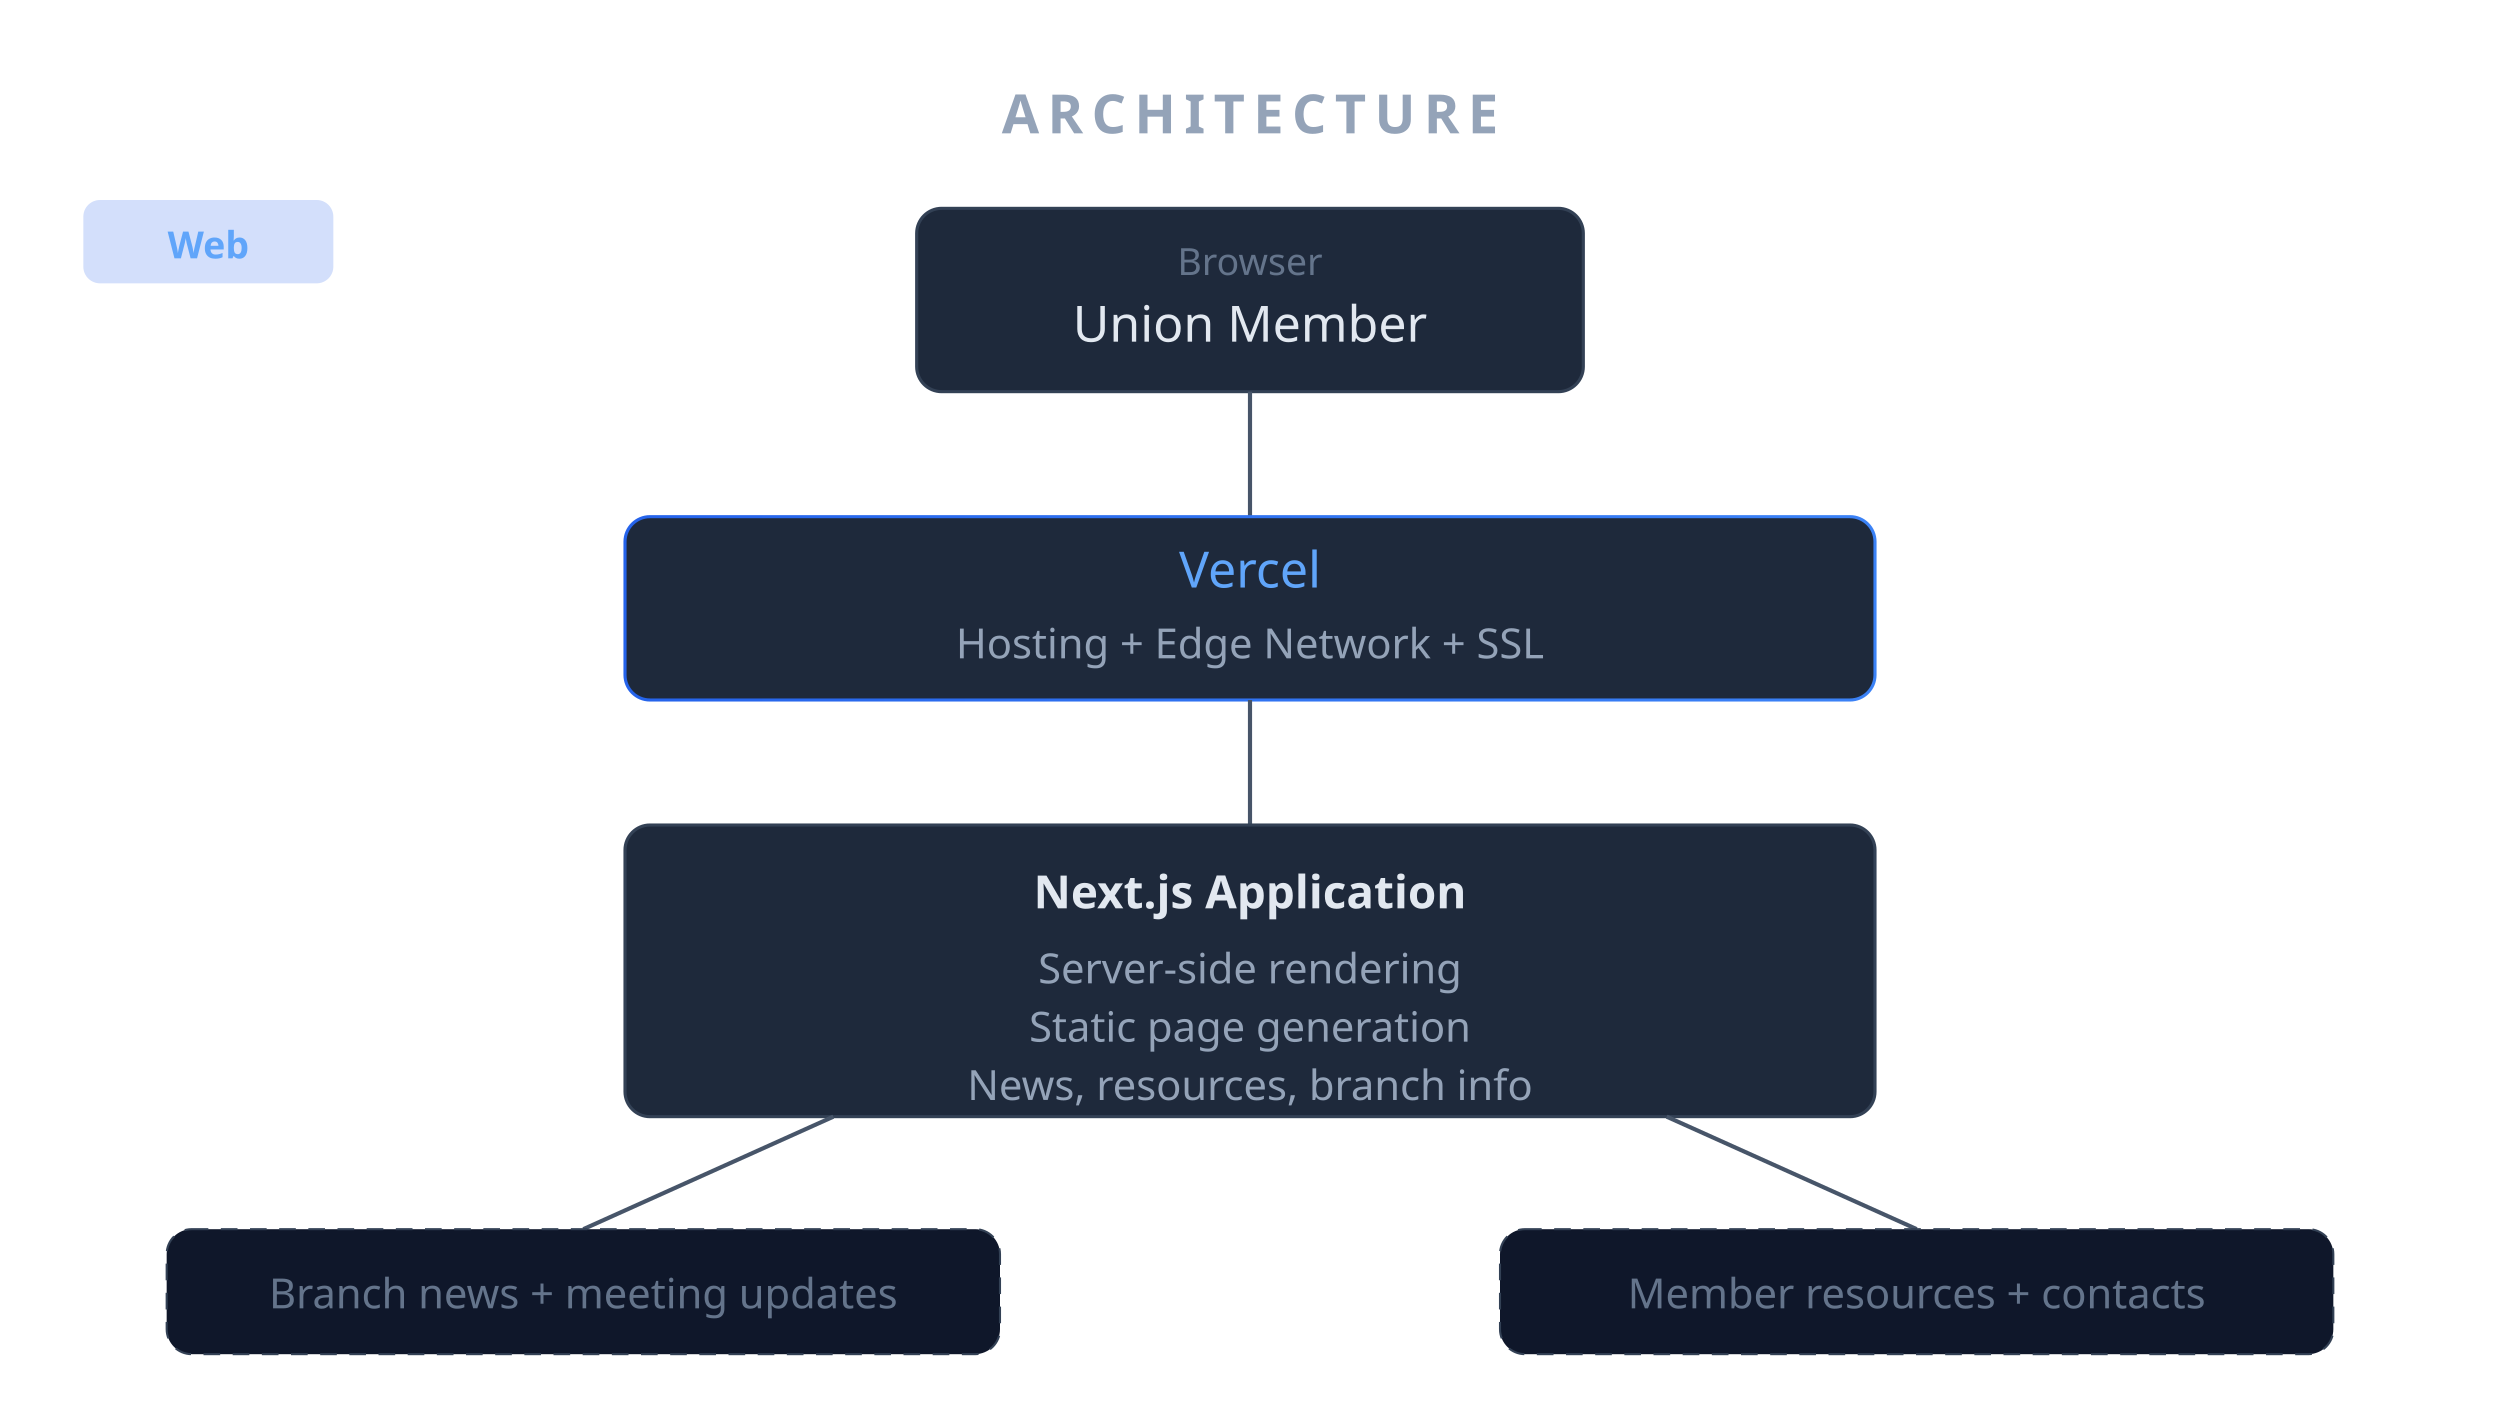
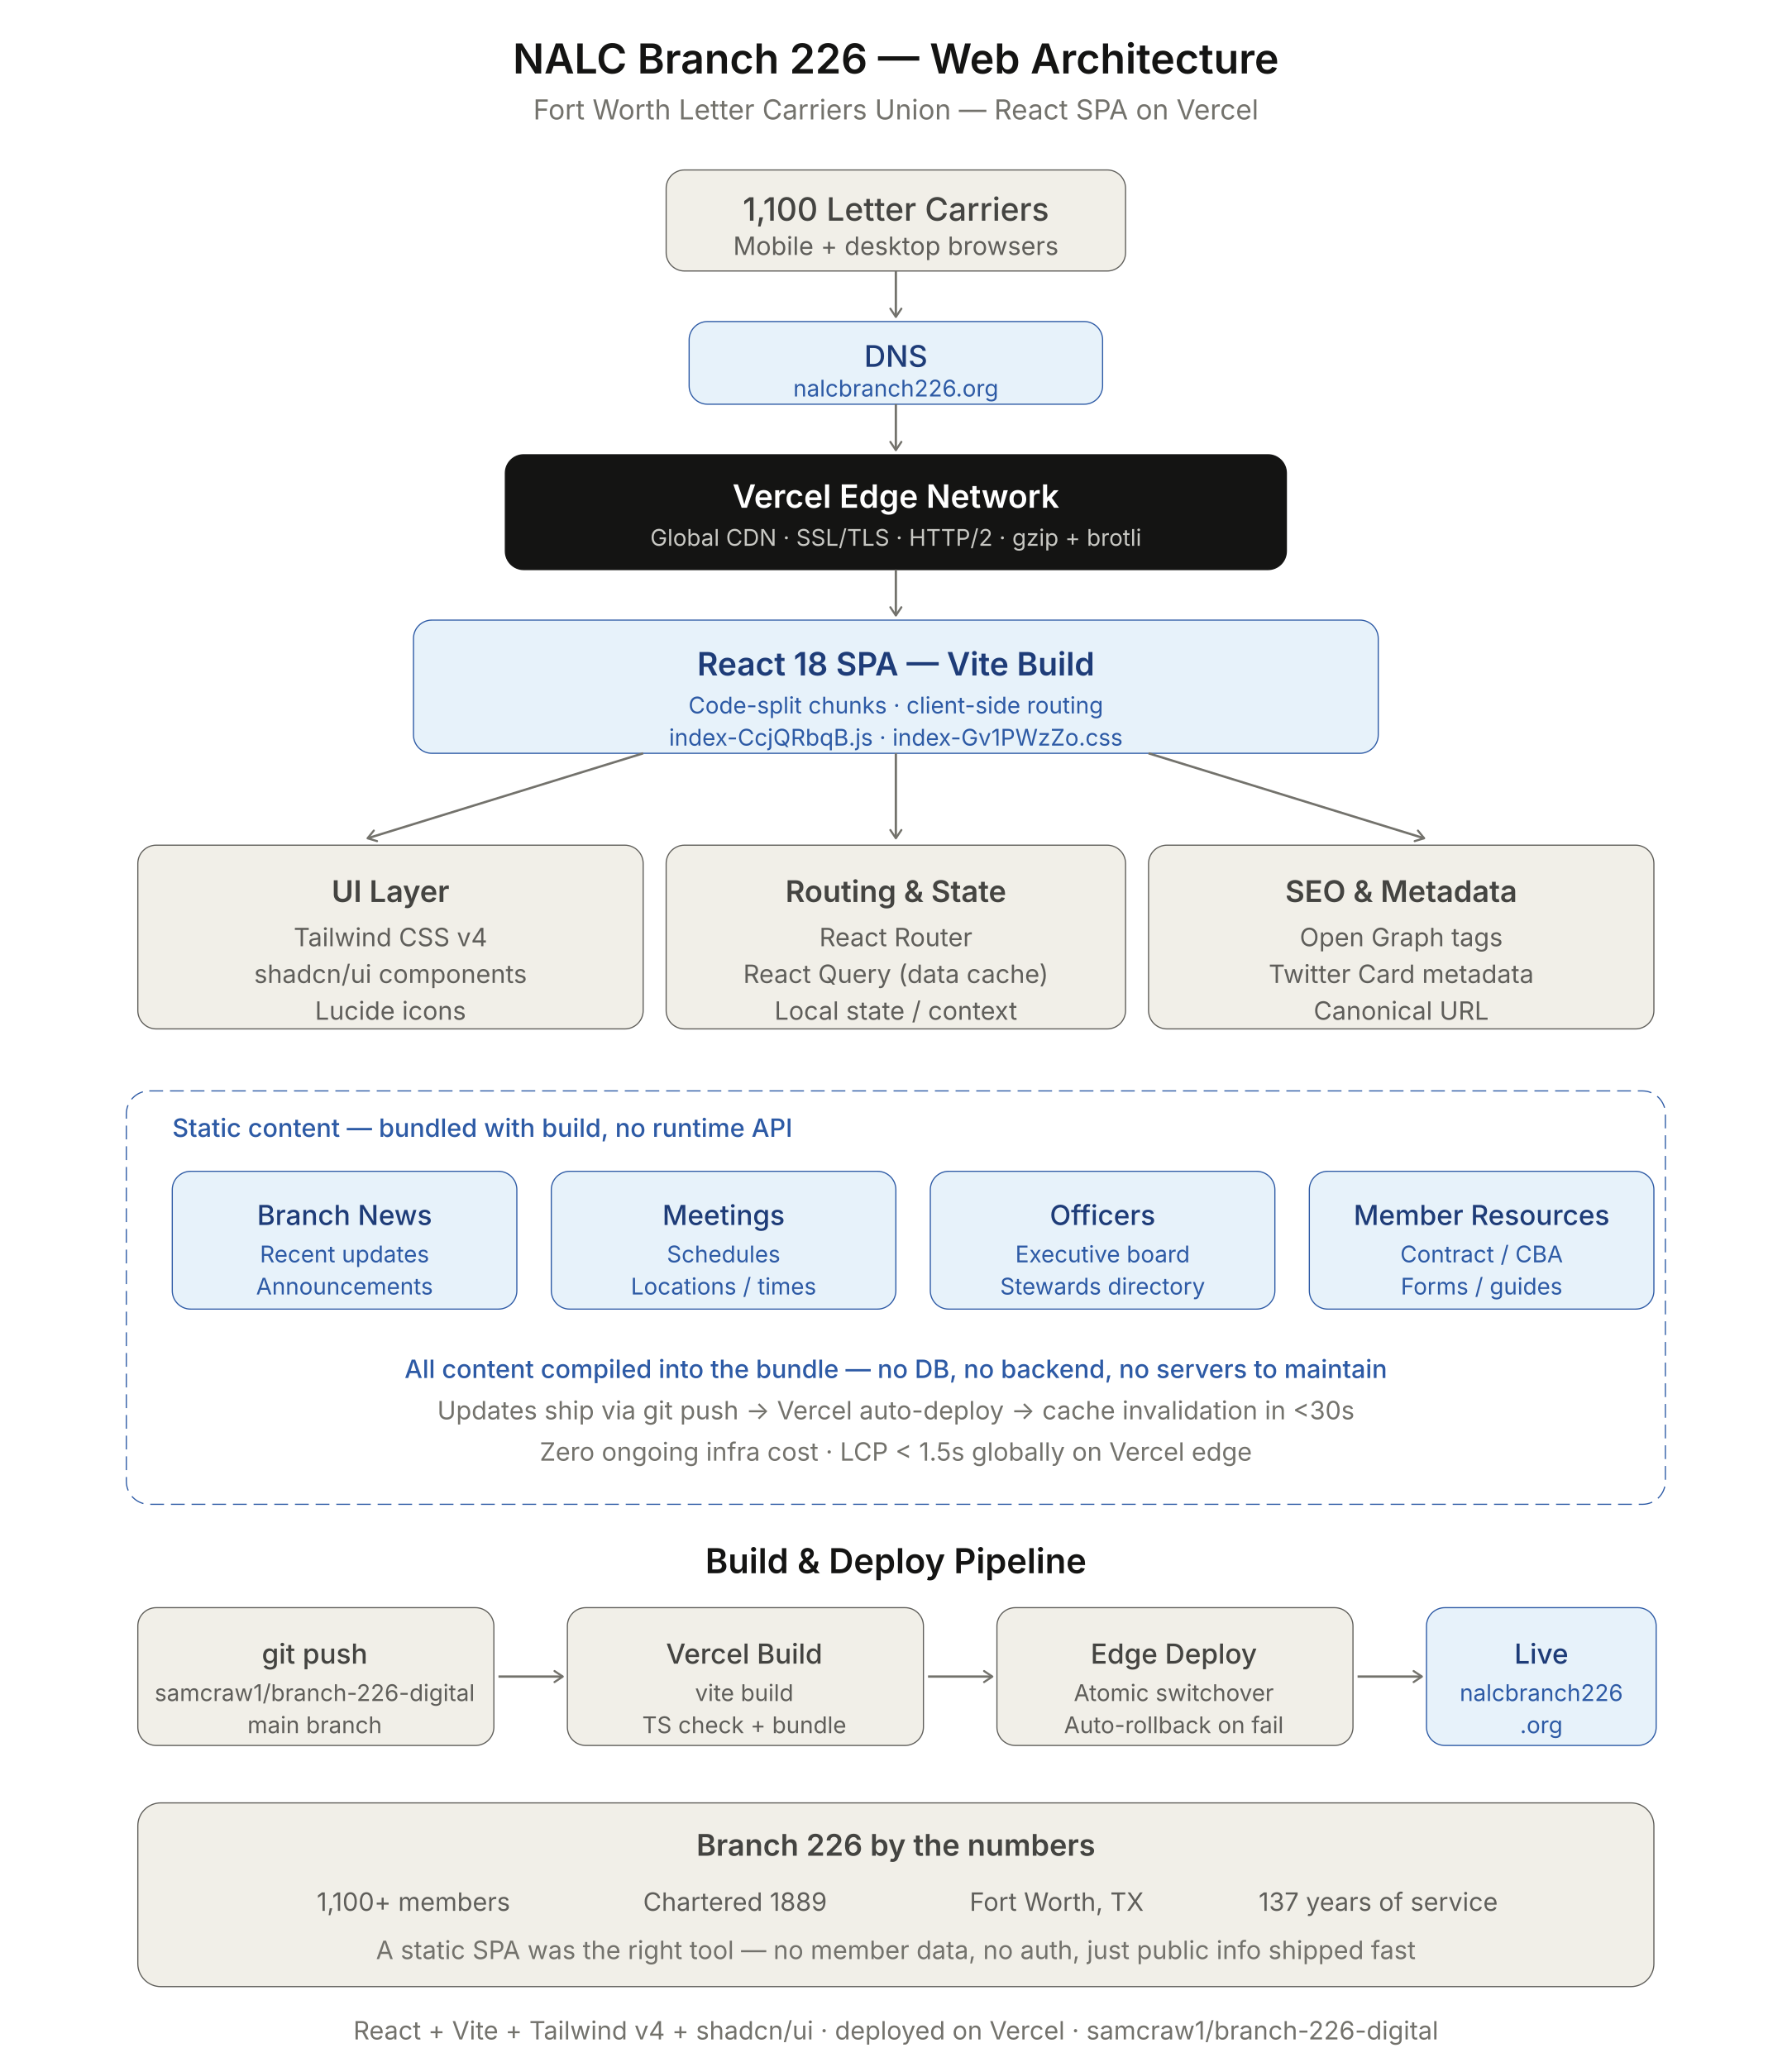
- <svg xmlns="http://www.w3.org/2000/svg" width="600" height="340" viewBox="0 0 600 340" style="background:#0f172a;border-radius:12px">
+ <svg xmlns="http://www.w3.org/2000/svg" width="100%" viewBox="0 0 780 900">
  <defs>
-     <linearGradient id="nalc-accent" x1="0" y1="0" x2="1" y2="0">
-       <stop offset="0%" stop-color="#2563eb" />
-       <stop offset="100%" stop-color="#3b82f6" />
-     </linearGradient>
+     <marker id="arrow" viewBox="0 0 10 10" refX="8" refY="5" markerWidth="6" markerHeight="6" orient="auto-start-reverse">
+       <path d="M2 1L8 5L2 9" fill="none" stroke="context-stroke" stroke-width="1.5" stroke-linecap="round" stroke-linejoin="round" />
+     </marker>
  </defs>
-   <text x="300" y="32" text-anchor="middle" font-family="system-ui,sans-serif" font-size="13" font-weight="600" fill="#94a3b8" letter-spacing="2">ARCHITECTURE</text>
-   <rect x="220" y="50" width="160" height="44" rx="6" fill="#1e293b" stroke="#334155" stroke-width="0.75" />
-   <text x="300" y="66" text-anchor="middle" font-family="system-ui,sans-serif" font-size="9" fill="#64748b">Browser</text>
-   <text x="300" y="82" text-anchor="middle" font-family="system-ui,sans-serif" font-size="12" font-weight="500" fill="#e2e8f0">Union Member</text>
-   <line x1="300" y1="94" x2="300" y2="124" stroke="#475569" stroke-width="1" />
-   <rect x="150" y="124" width="300" height="44" rx="6" fill="#1e293b" stroke="url(#nalc-accent)" stroke-width="0.75" />
-   <text x="300" y="141" text-anchor="middle" font-family="system-ui,sans-serif" font-size="12" font-weight="500" fill="#60a5fa">Vercel</text>
-   <text x="300" y="158" text-anchor="middle" font-family="system-ui,sans-serif" font-size="10" fill="#94a3b8">Hosting + Edge Network + SSL</text>
-   <line x1="300" y1="168" x2="300" y2="198" stroke="#475569" stroke-width="1" />
-   <rect x="150" y="198" width="300" height="70" rx="6" fill="#1e293b" stroke="#334155" stroke-width="0.75" />
-   <text x="300" y="218" text-anchor="middle" font-family="system-ui,sans-serif" font-size="11" font-weight="600" fill="#e2e8f0">Next.js Application</text>
-   <text x="300" y="236" text-anchor="middle" font-family="system-ui,sans-serif" font-size="10" fill="#94a3b8">Server-side rendering</text>
-   <text x="300" y="250" text-anchor="middle" font-family="system-ui,sans-serif" font-size="10" fill="#94a3b8">Static page generation</text>
-   <text x="300" y="264" text-anchor="middle" font-family="system-ui,sans-serif" font-size="10" fill="#94a3b8">News, resources, branch info</text>
-   <line x1="200" y1="268" x2="140" y2="295" stroke="#475569" stroke-width="1" />
-   <line x1="400" y1="268" x2="460" y2="295" stroke="#475569" stroke-width="1" />
-   <rect x="40" y="295" width="200" height="30" rx="6" fill="#0f172a" stroke="#334155" stroke-width="0.5" stroke-dasharray="4 3" />
-   <text x="140" y="314" text-anchor="middle" font-family="system-ui,sans-serif" font-size="10" fill="#64748b">Branch news + meeting updates</text>
-   <rect x="360" y="295" width="200" height="30" rx="6" fill="#0f172a" stroke="#334155" stroke-width="0.5" stroke-dasharray="4 3" />
-   <text x="460" y="314" text-anchor="middle" font-family="system-ui,sans-serif" font-size="10" fill="#64748b">Member resources + contacts</text>
-   <rect x="20" y="48" width="60" height="20" rx="4" fill="#2563eb" fill-opacity="0.2" />
-   <text x="50" y="62" text-anchor="middle" font-family="system-ui,sans-serif" font-size="9" font-weight="600" fill="#60a5fa">Web</text>
+   <style>
+   text { font-family: "Anthropic Sans", -apple-system, system-ui, "Segoe UI", sans-serif; }
+ </style>
+   <text x="390" y="32" text-anchor="middle" font-size="18" font-weight="600" fill="rgb(20,20,19)">NALC Branch 226 — Web Architecture</text>
+   <text x="390" y="52" text-anchor="middle" font-size="12" fill="rgb(115,114,108)">Fort Worth Letter Carriers Union — React SPA on Vercel</text>
+   <rect x="290" y="74" width="200" height="44" rx="8" fill="rgb(241,239,232)" stroke="rgb(95,94,90)" stroke-width="0.5" />
+   <text x="390" y="91" text-anchor="middle" dominant-baseline="central" font-size="14" font-weight="500" fill="rgb(68,68,65)">1,100 Letter Carriers</text>
+   <text x="390" y="107" text-anchor="middle" dominant-baseline="central" font-size="11" fill="rgb(95,94,90)">Mobile + desktop browsers</text>
+   <line x1="390" y1="118" x2="390" y2="138" stroke="rgb(115,114,108)" stroke-width="1" marker-end="url(#arrow)" />
+   <rect x="300" y="140" width="180" height="36" rx="8" fill="rgb(231,242,250)" stroke="rgb(45,90,165)" stroke-width="0.5" />
+   <text x="390" y="155" text-anchor="middle" dominant-baseline="central" font-size="13" font-weight="500" fill="rgb(30,60,120)">DNS</text>
+   <text x="390" y="169" text-anchor="middle" dominant-baseline="central" font-size="10" fill="rgb(45,90,165)">nalcbranch226.org</text>
+   <line x1="390" y1="176" x2="390" y2="196" stroke="rgb(115,114,108)" stroke-width="1" marker-end="url(#arrow)" />
+   <rect x="220" y="198" width="340" height="50" rx="8" fill="rgb(20,20,19)" stroke="rgb(20,20,19)" stroke-width="0.5" />
+   <text x="390" y="216" text-anchor="middle" dominant-baseline="central" font-size="14" font-weight="600" fill="rgb(255,255,255)">Vercel Edge Network</text>
+   <text x="390" y="234" text-anchor="middle" dominant-baseline="central" font-size="10" fill="rgb(200,200,195)">Global CDN · SSL/TLS · HTTP/2 · gzip + brotli</text>
+   <line x1="390" y1="248" x2="390" y2="268" stroke="rgb(115,114,108)" stroke-width="1" marker-end="url(#arrow)" />
+   <rect x="180" y="270" width="420" height="58" rx="8" fill="rgb(231,242,250)" stroke="rgb(45,90,165)" stroke-width="0.5" />
+   <text x="390" y="289" text-anchor="middle" dominant-baseline="central" font-size="14" font-weight="600" fill="rgb(30,60,120)">React 18 SPA — Vite Build</text>
+   <text x="390" y="307" text-anchor="middle" dominant-baseline="central" font-size="10" fill="rgb(45,90,165)">Code-split chunks · client-side routing</text>
+   <text x="390" y="321" text-anchor="middle" dominant-baseline="central" font-size="10" fill="rgb(45,90,165)">index-CcjQRbqB.js · index-Gv1PWzZo.css</text>
+   <line x1="280" y1="328" x2="160" y2="365" stroke="rgb(115,114,108)" stroke-width="1" marker-end="url(#arrow)" />
+   <line x1="390" y1="328" x2="390" y2="365" stroke="rgb(115,114,108)" stroke-width="1" marker-end="url(#arrow)" />
+   <line x1="500" y1="328" x2="620" y2="365" stroke="rgb(115,114,108)" stroke-width="1" marker-end="url(#arrow)" />
+   <rect x="60" y="368" width="220" height="80" rx="8" fill="rgb(241,239,232)" stroke="rgb(95,94,90)" stroke-width="0.5" />
+   <text x="170" y="388" text-anchor="middle" dominant-baseline="central" font-size="13" font-weight="600" fill="rgb(68,68,65)">UI Layer</text>
+   <text x="170" y="408" text-anchor="middle" dominant-baseline="central" font-size="11" fill="rgb(95,94,90)">Tailwind CSS v4</text>
+   <text x="170" y="424" text-anchor="middle" dominant-baseline="central" font-size="11" fill="rgb(95,94,90)">shadcn/ui components</text>
+   <text x="170" y="440" text-anchor="middle" dominant-baseline="central" font-size="11" fill="rgb(95,94,90)">Lucide icons</text>
+   <rect x="290" y="368" width="200" height="80" rx="8" fill="rgb(241,239,232)" stroke="rgb(95,94,90)" stroke-width="0.5" />
+   <text x="390" y="388" text-anchor="middle" dominant-baseline="central" font-size="13" font-weight="600" fill="rgb(68,68,65)">Routing &amp; State</text>
+   <text x="390" y="408" text-anchor="middle" dominant-baseline="central" font-size="11" fill="rgb(95,94,90)">React Router</text>
+   <text x="390" y="424" text-anchor="middle" dominant-baseline="central" font-size="11" fill="rgb(95,94,90)">React Query (data cache)</text>
+   <text x="390" y="440" text-anchor="middle" dominant-baseline="central" font-size="11" fill="rgb(95,94,90)">Local state / context</text>
+   <rect x="500" y="368" width="220" height="80" rx="8" fill="rgb(241,239,232)" stroke="rgb(95,94,90)" stroke-width="0.5" />
+   <text x="610" y="388" text-anchor="middle" dominant-baseline="central" font-size="13" font-weight="600" fill="rgb(68,68,65)">SEO &amp; Metadata</text>
+   <text x="610" y="408" text-anchor="middle" dominant-baseline="central" font-size="11" fill="rgb(95,94,90)">Open Graph tags</text>
+   <text x="610" y="424" text-anchor="middle" dominant-baseline="central" font-size="11" fill="rgb(95,94,90)">Twitter Card metadata</text>
+   <text x="610" y="440" text-anchor="middle" dominant-baseline="central" font-size="11" fill="rgb(95,94,90)">Canonical URL</text>
+   <rect x="55" y="475" width="670" height="180" rx="10" fill="none" stroke="rgb(45,90,165)" stroke-width="0.5" stroke-dasharray="6 3" />
+   <text x="75" y="495" font-size="11" font-weight="500" fill="rgb(45,90,165)">Static content — bundled with build, no runtime API</text>
+   <rect x="75" y="510" width="150" height="60" rx="8" fill="rgb(231,242,250)" stroke="rgb(45,90,165)" stroke-width="0.5" />
+   <text x="150" y="529" text-anchor="middle" dominant-baseline="central" font-size="12" font-weight="500" fill="rgb(30,60,120)">Branch News</text>
+   <text x="150" y="546" text-anchor="middle" dominant-baseline="central" font-size="10" fill="rgb(45,90,165)">Recent updates</text>
+   <text x="150" y="560" text-anchor="middle" dominant-baseline="central" font-size="10" fill="rgb(45,90,165)">Announcements</text>
+   <rect x="240" y="510" width="150" height="60" rx="8" fill="rgb(231,242,250)" stroke="rgb(45,90,165)" stroke-width="0.5" />
+   <text x="315" y="529" text-anchor="middle" dominant-baseline="central" font-size="12" font-weight="500" fill="rgb(30,60,120)">Meetings</text>
+   <text x="315" y="546" text-anchor="middle" dominant-baseline="central" font-size="10" fill="rgb(45,90,165)">Schedules</text>
+   <text x="315" y="560" text-anchor="middle" dominant-baseline="central" font-size="10" fill="rgb(45,90,165)">Locations / times</text>
+   <rect x="405" y="510" width="150" height="60" rx="8" fill="rgb(231,242,250)" stroke="rgb(45,90,165)" stroke-width="0.5" />
+   <text x="480" y="529" text-anchor="middle" dominant-baseline="central" font-size="12" font-weight="500" fill="rgb(30,60,120)">Officers</text>
+   <text x="480" y="546" text-anchor="middle" dominant-baseline="central" font-size="10" fill="rgb(45,90,165)">Executive board</text>
+   <text x="480" y="560" text-anchor="middle" dominant-baseline="central" font-size="10" fill="rgb(45,90,165)">Stewards directory</text>
+   <rect x="570" y="510" width="150" height="60" rx="8" fill="rgb(231,242,250)" stroke="rgb(45,90,165)" stroke-width="0.5" />
+   <text x="645" y="529" text-anchor="middle" dominant-baseline="central" font-size="12" font-weight="500" fill="rgb(30,60,120)">Member Resources</text>
+   <text x="645" y="546" text-anchor="middle" dominant-baseline="central" font-size="10" fill="rgb(45,90,165)">Contract / CBA</text>
+   <text x="645" y="560" text-anchor="middle" dominant-baseline="central" font-size="10" fill="rgb(45,90,165)">Forms / guides</text>
+   <text x="390" y="600" text-anchor="middle" font-size="11" font-weight="500" fill="rgb(45,90,165)">All content compiled into the bundle — no DB, no backend, no servers to maintain</text>
+   <text x="390" y="618" text-anchor="middle" font-size="11" fill="rgb(115,114,108)">Updates ship via git push → Vercel auto-deploy → cache invalidation in &lt;30s</text>
+   <text x="390" y="636" text-anchor="middle" font-size="11" fill="rgb(115,114,108)">Zero ongoing infra cost · LCP &lt; 1.5s globally on Vercel edge</text>
+   <text x="390" y="685" text-anchor="middle" font-size="15" font-weight="600" fill="rgb(20,20,19)">Build &amp; Deploy Pipeline</text>
+   <rect x="60" y="700" width="155" height="60" rx="8" fill="rgb(241,239,232)" stroke="rgb(95,94,90)" stroke-width="0.5" />
+   <text x="137" y="720" text-anchor="middle" dominant-baseline="central" font-size="12" font-weight="500" fill="rgb(68,68,65)">git push</text>
+   <text x="137" y="737" text-anchor="middle" dominant-baseline="central" font-size="10" fill="rgb(95,94,90)">samcraw1/branch-226-digital</text>
+   <text x="137" y="751" text-anchor="middle" dominant-baseline="central" font-size="10" fill="rgb(95,94,90)">main branch</text>
+   <line x1="217" y1="730" x2="245" y2="730" stroke="rgb(115,114,108)" stroke-width="1" marker-end="url(#arrow)" />
+   <rect x="247" y="700" width="155" height="60" rx="8" fill="rgb(241,239,232)" stroke="rgb(95,94,90)" stroke-width="0.5" />
+   <text x="324" y="720" text-anchor="middle" dominant-baseline="central" font-size="12" font-weight="500" fill="rgb(68,68,65)">Vercel Build</text>
+   <text x="324" y="737" text-anchor="middle" dominant-baseline="central" font-size="10" fill="rgb(95,94,90)">vite build</text>
+   <text x="324" y="751" text-anchor="middle" dominant-baseline="central" font-size="10" fill="rgb(95,94,90)">TS check + bundle</text>
+   <line x1="404" y1="730" x2="432" y2="730" stroke="rgb(115,114,108)" stroke-width="1" marker-end="url(#arrow)" />
+   <rect x="434" y="700" width="155" height="60" rx="8" fill="rgb(241,239,232)" stroke="rgb(95,94,90)" stroke-width="0.5" />
+   <text x="511" y="720" text-anchor="middle" dominant-baseline="central" font-size="12" font-weight="500" fill="rgb(68,68,65)">Edge Deploy</text>
+   <text x="511" y="737" text-anchor="middle" dominant-baseline="central" font-size="10" fill="rgb(95,94,90)">Atomic switchover</text>
+   <text x="511" y="751" text-anchor="middle" dominant-baseline="central" font-size="10" fill="rgb(95,94,90)">Auto-rollback on fail</text>
+   <line x1="591" y1="730" x2="619" y2="730" stroke="rgb(115,114,108)" stroke-width="1" marker-end="url(#arrow)" />
+   <rect x="621" y="700" width="100" height="60" rx="8" fill="rgb(231,242,250)" stroke="rgb(45,90,165)" stroke-width="0.5" />
+   <text x="671" y="720" text-anchor="middle" dominant-baseline="central" font-size="12" font-weight="500" fill="rgb(30,60,120)">Live</text>
+   <text x="671" y="737" text-anchor="middle" dominant-baseline="central" font-size="10" fill="rgb(45,90,165)">nalcbranch226</text>
+   <text x="671" y="751" text-anchor="middle" dominant-baseline="central" font-size="10" fill="rgb(45,90,165)">.org</text>
+   <rect x="60" y="785" width="660" height="80" rx="10" fill="rgb(241,239,232)" stroke="rgb(95,94,90)" stroke-width="0.5" />
+   <text x="390" y="808" text-anchor="middle" font-size="13" font-weight="600" fill="rgb(68,68,65)">Branch 226 by the numbers</text>
+   <text x="180" y="832" text-anchor="middle" font-size="11" fill="rgb(95,94,90)">1,100+ members</text>
+   <text x="320" y="832" text-anchor="middle" font-size="11" fill="rgb(95,94,90)">Chartered 1889</text>
+   <text x="460" y="832" text-anchor="middle" font-size="11" fill="rgb(95,94,90)">Fort Worth, TX</text>
+   <text x="600" y="832" text-anchor="middle" font-size="11" fill="rgb(95,94,90)">137 years of service</text>
+   <text x="390" y="853" text-anchor="middle" font-size="11" fill="rgb(115,114,108)">A static SPA was the right tool — no member data, no auth, just public info shipped fast</text>
+   <text x="390" y="888" text-anchor="middle" font-size="11" fill="rgb(115,114,108)">React + Vite + Tailwind v4 + shadcn/ui · deployed on Vercel · samcraw1/branch-226-digital</text>
</svg>
